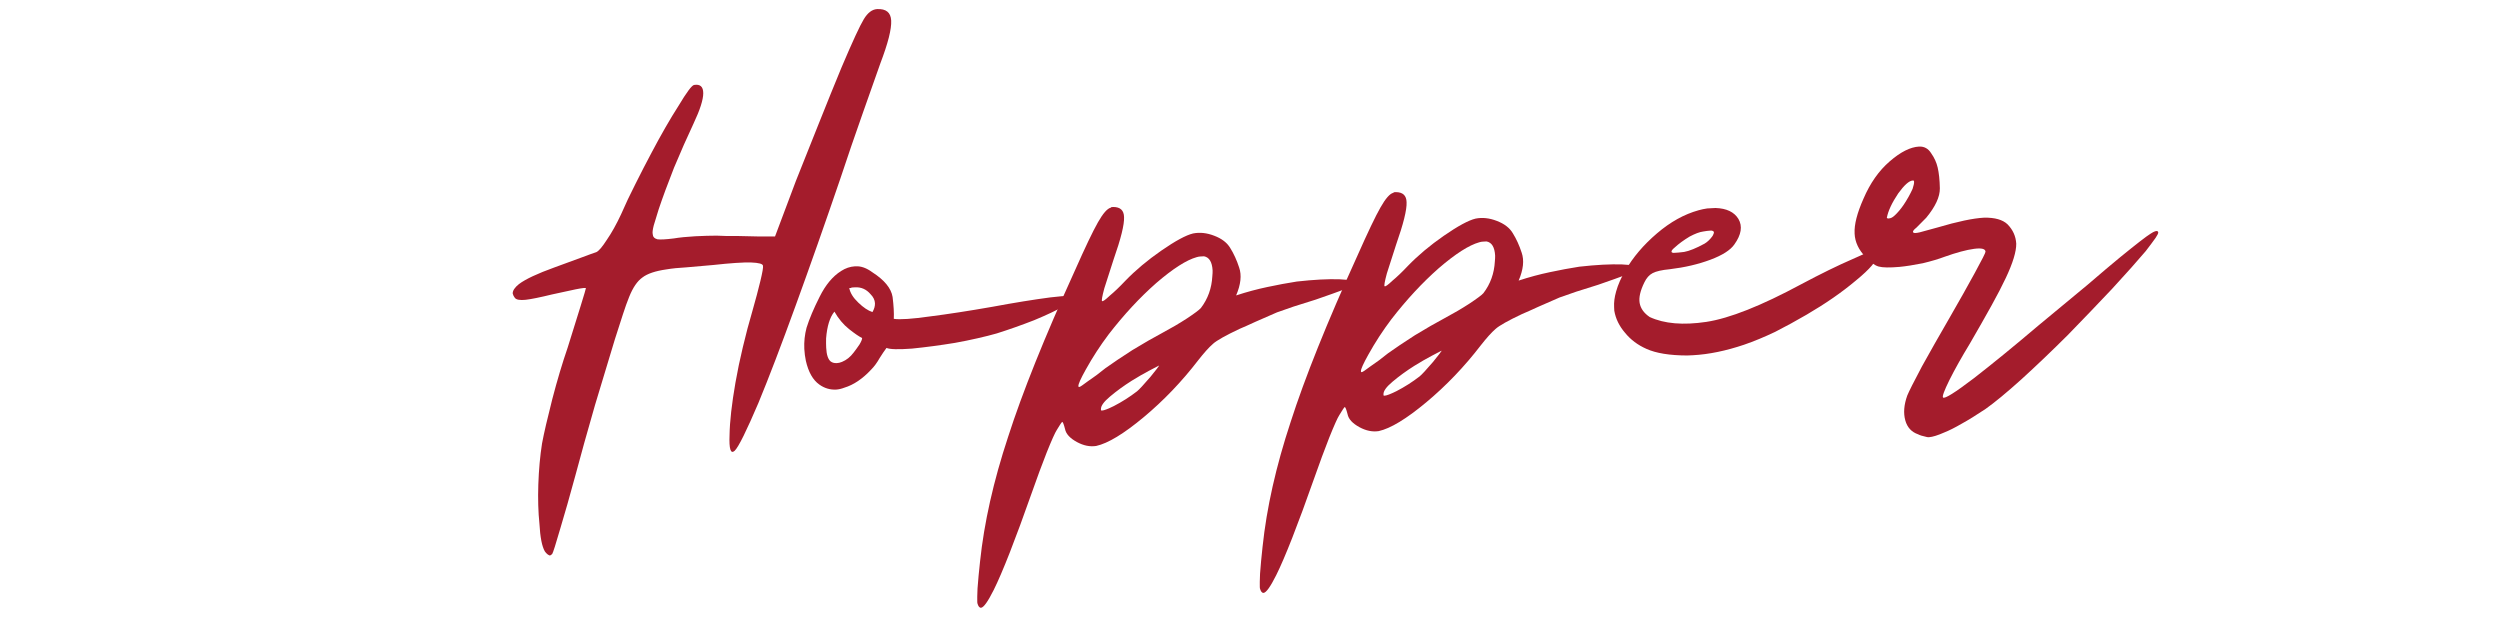
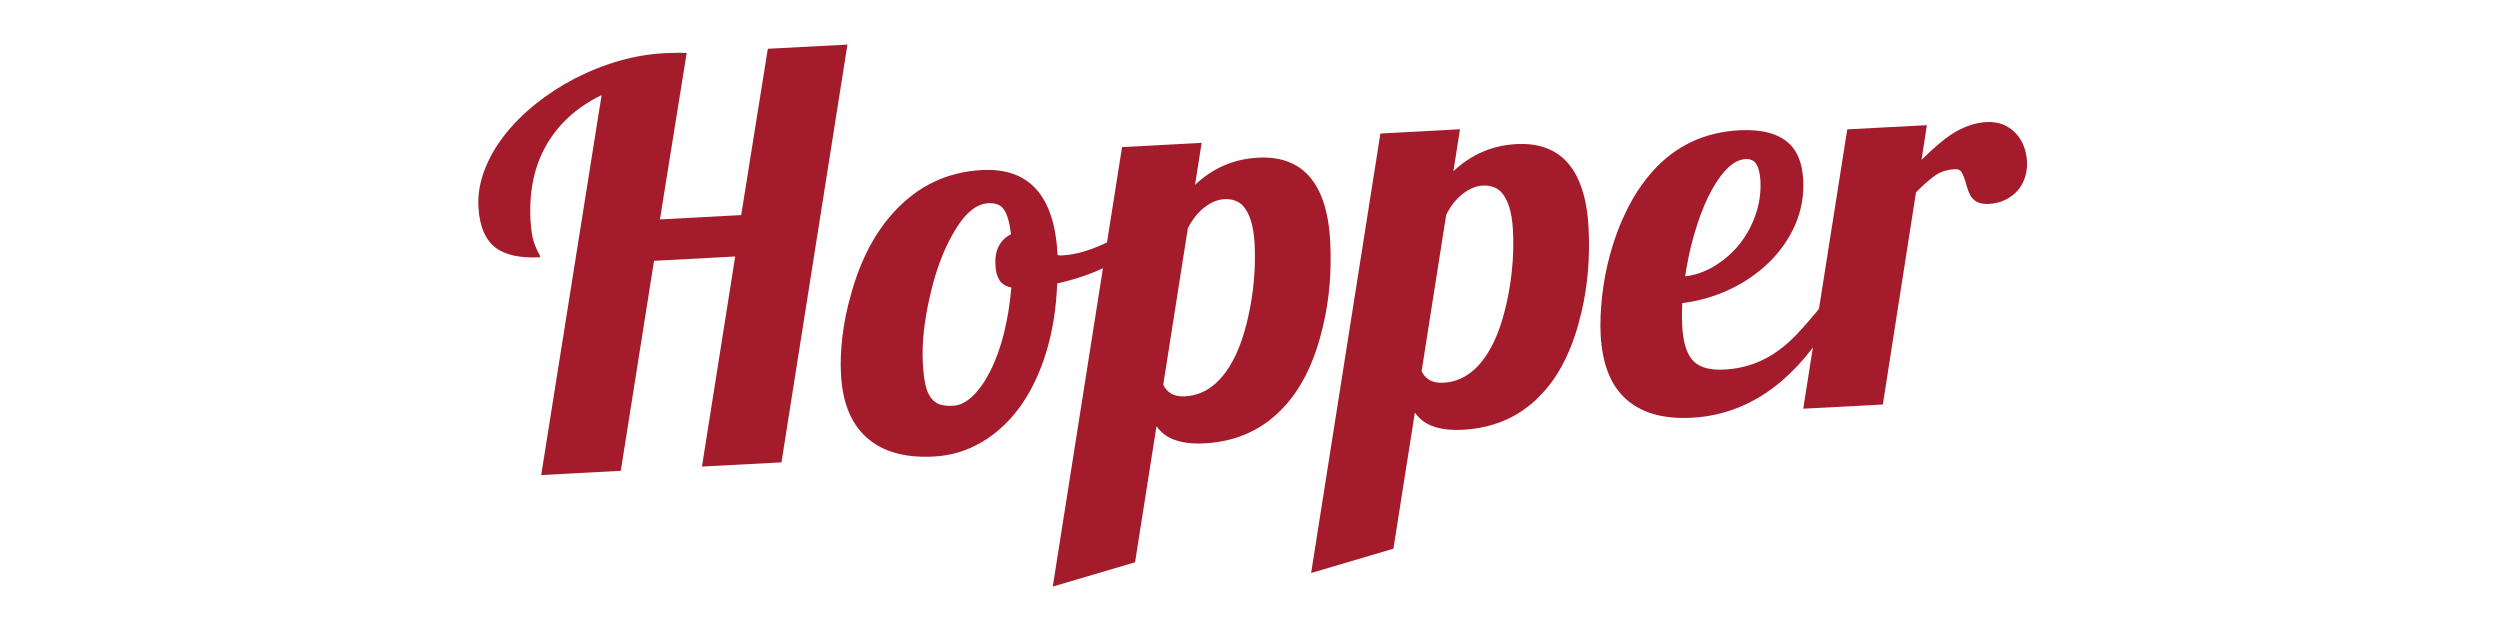
<svg xmlns="http://www.w3.org/2000/svg" xmlns:xlink="http://www.w3.org/1999/xlink" width="450pt" height="112.5pt" viewBox="0 0 450 112.5" version="1.2">
  <defs>
    <g>
      <symbol overflow="visible" id="glyph0-0">
-         <path style="stroke:none;" d="" />
+         <path style="stroke:none;" d="M 21.344 -100.812 L 75.328 -103.656 L 55.203 22.031 L 1.312 24.859 Z M 51.766 18.219 L 70.766 -99.438 L 24.688 -97.016 L 5.766 20.625 Z M 33.109 -30.25 C 32.93 -33.781 33.82 -37.082 35.781 -40.156 C 36.488 -41.312 37.375 -42.539 38.438 -43.844 C 40.738 -46.52 42.332 -48.941 43.219 -51.109 C 43.738 -52.453 43.953 -53.938 43.859 -55.562 C 43.766 -57.406 43.312 -58.801 42.5 -59.75 C 41.688 -60.695 40.598 -61.133 39.234 -61.062 C 37.836 -60.988 36.707 -60.441 35.844 -59.422 C 34.977 -58.398 34.586 -57.113 34.672 -55.562 C 34.723 -54.52 35.047 -53.555 35.641 -52.672 C 36.242 -51.785 37.008 -51.133 37.938 -50.719 L 37.953 -50.344 C 36.703 -48.938 35.141 -48.188 33.266 -48.094 C 31.867 -48.02 30.727 -48.457 29.844 -49.406 C 28.969 -50.352 28.484 -51.629 28.391 -53.234 C 28.316 -54.691 28.578 -56.094 29.172 -57.438 C 29.773 -58.781 30.648 -59.973 31.797 -61.016 C 32.941 -62.047 34.301 -62.867 35.875 -63.484 C 37.445 -64.109 39.141 -64.469 40.953 -64.562 C 44.453 -64.738 47.211 -64.094 49.234 -62.625 C 51.254 -61.164 52.336 -59.055 52.484 -56.297 C 52.578 -54.586 52.285 -53.008 51.609 -51.562 C 50.941 -50.125 49.961 -48.719 48.672 -47.344 C 47.785 -46.352 46.52 -45.133 44.875 -43.688 C 41.664 -40.957 39.453 -38.312 38.234 -35.75 C 37.504 -34.207 37.191 -32.445 37.297 -30.469 Z M 34.516 -16.766 C 33.285 -16.703 32.297 -17.004 31.547 -17.672 C 30.797 -18.336 30.383 -19.285 30.312 -20.516 C 30.25 -21.711 30.555 -22.695 31.234 -23.469 C 31.91 -24.238 32.863 -24.656 34.094 -24.719 C 35.289 -24.781 36.27 -24.461 37.031 -23.766 C 37.801 -23.078 38.219 -22.133 38.281 -20.938 C 38.352 -19.707 38.039 -18.719 37.344 -17.969 C 36.656 -17.227 35.711 -16.828 34.516 -16.766 Z M 34.516 -16.766 " />
      </symbol>
      <symbol overflow="visible" id="glyph0-1">
-         <path style="stroke:none;" d="M 5.281 15.234 C 5.02 14.773 4.812 14.145 4.656 13.344 C 4.488 12.469 4.375 11.445 4.312 10.281 C 4.094 8.188 4.023 5.828 4.109 3.203 C 4.203 0.516 4.426 -1.953 4.781 -4.203 C 5.133 -6.078 5.75 -8.734 6.625 -12.172 C 7.508 -15.555 8.43 -18.645 9.391 -21.438 C 10.297 -24.289 11.07 -26.781 11.719 -28.906 C 12.363 -30.988 12.68 -32.062 12.672 -32.125 C 12.672 -32.238 12.066 -32.176 10.859 -31.938 C 9.703 -31.695 8.281 -31.391 6.594 -31.016 C 4.414 -30.484 2.828 -30.16 1.828 -30.047 C 0.797 -29.941 0.148 -30.055 -0.109 -30.391 C -0.297 -30.617 -0.426 -30.879 -0.5 -31.172 C -0.52 -31.691 -0.141 -32.266 0.641 -32.891 C 1.828 -33.773 3.938 -34.766 6.969 -35.859 C 8.625 -36.473 10.203 -37.051 11.703 -37.594 C 13.141 -38.133 14.086 -38.477 14.547 -38.625 C 14.984 -38.82 15.609 -39.551 16.422 -40.812 C 17.297 -42.082 18.156 -43.617 19 -45.422 C 19.781 -47.223 20.645 -49.051 21.594 -50.906 C 22.551 -52.82 23.508 -54.68 24.469 -56.484 C 26.219 -59.797 27.848 -62.629 29.359 -64.984 C 30.805 -67.398 31.734 -68.645 32.141 -68.719 C 33.242 -68.906 33.797 -68.41 33.797 -67.234 C 33.797 -66.066 33.219 -64.254 32.062 -61.797 C 30.906 -59.336 29.727 -56.676 28.531 -53.812 C 27.406 -50.957 26.484 -48.457 25.766 -46.312 C 25.43 -45.188 25.141 -44.234 24.891 -43.453 C 24.691 -42.68 24.629 -42.148 24.703 -41.859 C 24.723 -41.391 25.004 -41.082 25.547 -40.938 C 26.066 -40.863 27.051 -40.914 28.5 -41.094 C 29.551 -41.27 30.836 -41.398 32.359 -41.484 C 33.816 -41.555 35.098 -41.594 36.203 -41.594 C 37.297 -41.531 38.551 -41.508 39.969 -41.531 C 41.363 -41.488 42.535 -41.461 43.484 -41.453 C 44.18 -41.441 45.258 -41.441 46.719 -41.453 C 47.539 -43.648 48.797 -46.988 50.484 -51.469 C 51.566 -54.207 52.91 -57.578 54.516 -61.578 C 56.109 -65.578 57.5 -69.008 58.688 -71.875 C 60.664 -76.531 62.008 -79.438 62.719 -80.594 C 63.414 -81.727 64.203 -82.32 65.078 -82.375 C 66.703 -82.457 67.551 -81.77 67.625 -80.312 C 67.707 -78.789 67.055 -76.219 65.672 -72.594 C 65.004 -70.738 63.961 -67.789 62.547 -63.75 C 61.117 -59.707 59.754 -55.723 58.453 -51.797 C 55.711 -43.766 53.039 -36.176 50.438 -29.031 C 47.844 -21.883 45.609 -16.039 43.734 -11.5 C 42.691 -9.051 41.801 -7.078 41.062 -5.578 C 40.32 -4.078 39.781 -3.172 39.438 -2.859 C 38.727 -2.234 38.426 -3.18 38.531 -5.703 C 38.57 -8.148 38.926 -11.297 39.594 -15.141 C 39.957 -17.211 40.398 -19.336 40.922 -21.516 C 41.453 -23.766 42.039 -25.988 42.688 -28.188 C 43.227 -30.07 43.691 -31.816 44.078 -33.422 C 44.461 -35.016 44.617 -35.93 44.547 -36.172 C 44.523 -36.516 43.812 -36.711 42.406 -36.766 C 41 -36.805 38.727 -36.656 35.594 -36.312 C 33.789 -36.156 32.191 -36.016 30.797 -35.891 C 29.398 -35.816 28.18 -35.691 27.141 -35.516 C 25.172 -35.234 23.738 -34.75 22.844 -34.062 C 21.938 -33.426 21.145 -32.27 20.469 -30.594 C 20.102 -29.695 19.723 -28.633 19.328 -27.406 C 18.93 -26.145 18.453 -24.656 17.891 -22.938 C 16.953 -19.789 15.758 -15.844 14.312 -11.094 C 12.926 -6.289 11.742 -2.051 10.766 1.625 C 9.785 5.238 8.875 8.441 8.031 11.234 C 7.238 13.973 6.766 15.461 6.609 15.703 C 6.453 15.879 6.285 15.973 6.109 15.984 C 6.098 15.922 6.062 15.895 6 15.906 C 5.77 15.801 5.531 15.578 5.281 15.234 Z M 5.281 15.234 " />
+         <path style="stroke:none;" d="M 20.828 -68.906 C 16.453 -66.789 13.156 -63.82 10.938 -60 C 8.719 -56.188 7.75 -51.645 8.031 -46.375 C 8.145 -44.238 8.473 -42.602 9.016 -41.469 C 9.172 -41.039 9.352 -40.672 9.562 -40.359 C 9.695 -40.141 9.773 -39.926 9.797 -39.719 C 6.234 -39.531 3.555 -40.098 1.766 -41.422 C -0.117 -42.848 -1.156 -45.312 -1.344 -48.812 C -1.457 -50.938 -1.109 -53.094 -0.297 -55.281 C 0.516 -57.469 1.723 -59.598 3.328 -61.672 C 4.879 -63.648 6.727 -65.508 8.875 -67.25 C 11.031 -68.988 13.383 -70.523 15.938 -71.859 C 21.375 -74.641 26.781 -76.172 32.156 -76.453 C 33.645 -76.535 34.973 -76.547 36.141 -76.484 L 31.328 -46.531 L 45.953 -47.312 L 50.75 -77.25 L 65.078 -78 L 53.203 -2.797 L 38.891 -2.047 L 44.875 -39.859 L 30.266 -39.078 L 24.281 -1.281 L 9.953 -0.516 Z M 20.828 -68.906 " />
      </symbol>
      <symbol overflow="visible" id="glyph0-2">
-         <path style="stroke:none;" d="M 8.734 -32.094 C 10.922 -30.688 12.141 -29.203 12.391 -27.641 C 12.586 -26.078 12.66 -24.766 12.609 -23.703 C 13.723 -23.535 15.898 -23.68 19.141 -24.141 C 22.336 -24.547 26.051 -25.117 30.281 -25.859 C 34.332 -26.609 37.832 -27.176 40.781 -27.562 C 43.75 -27.895 45.297 -27.973 45.422 -27.797 C 45.422 -27.797 45.422 -27.77 45.422 -27.719 C 45.43 -27.539 45.27 -27.328 44.938 -27.078 C 44.551 -26.754 44.008 -26.406 43.312 -26.031 C 41.957 -25.258 40.141 -24.398 37.859 -23.453 C 35.617 -22.578 33.379 -21.785 31.141 -21.078 C 30.16 -20.797 29.004 -20.504 27.672 -20.203 C 26.348 -19.898 24.992 -19.625 23.609 -19.375 C 20.941 -18.938 18.359 -18.594 15.859 -18.344 C 13.41 -18.164 11.891 -18.207 11.297 -18.469 C 10.961 -18.031 10.555 -17.43 10.078 -16.672 C 9.598 -15.816 9.082 -15.113 8.531 -14.562 C 6.977 -12.895 5.367 -11.812 3.703 -11.312 C 3.191 -11.113 2.703 -11 2.234 -10.969 C 1.129 -10.914 0.117 -11.219 -0.797 -11.875 C -1.953 -12.695 -2.758 -14.117 -3.219 -16.141 C -3.363 -16.816 -3.457 -17.535 -3.5 -18.297 C -3.562 -19.578 -3.426 -20.848 -3.094 -22.109 C -2.594 -23.703 -1.812 -25.551 -0.75 -27.656 C 0.312 -29.801 1.602 -31.352 3.125 -32.312 C 3.906 -32.82 4.734 -33.102 5.609 -33.156 C 5.672 -33.156 5.734 -33.156 5.797 -33.156 C 6.723 -33.207 7.703 -32.852 8.734 -32.094 Z M 4.594 -29.25 C 4.75 -28.383 5.289 -27.508 6.219 -26.625 C 7.133 -25.738 7.984 -25.172 8.766 -24.922 C 9.086 -25.461 9.238 -25.992 9.219 -26.516 C 9.188 -27.098 8.922 -27.641 8.422 -28.141 C 7.672 -29.023 6.738 -29.438 5.625 -29.375 C 5.445 -29.363 5.273 -29.352 5.109 -29.344 C 5.047 -29.344 4.961 -29.312 4.859 -29.25 C 4.797 -29.25 4.707 -29.25 4.594 -29.25 Z M 1.266 -16.016 C 1.566 -15.805 1.926 -15.711 2.344 -15.734 C 2.633 -15.742 2.945 -15.816 3.281 -15.953 C 4.094 -16.285 4.789 -16.844 5.375 -17.625 C 5.707 -18.051 6.062 -18.539 6.438 -19.094 C 6.758 -19.633 6.914 -20.02 6.906 -20.25 C 6.363 -20.508 5.57 -21.051 4.531 -21.875 C 3.508 -22.695 2.641 -23.738 1.922 -25 C 1.098 -24.008 0.598 -22.398 0.422 -20.172 C 0.41 -19.535 0.414 -18.984 0.438 -18.516 C 0.5 -17.242 0.773 -16.41 1.266 -16.016 Z M 1.266 -16.016 " />
+         <path style="stroke:none;" d="M 14.531 -0.375 C 9.602 -0.113 5.738 -1.109 2.938 -3.359 C -0.207 -5.848 -1.922 -9.801 -2.203 -15.219 C -2.316 -17.25 -2.227 -19.516 -1.938 -22.016 C -1.645 -24.523 -1.125 -27.062 -0.375 -29.625 C 1.312 -35.758 3.914 -40.719 7.438 -44.5 C 11.719 -49.133 16.961 -51.613 23.172 -51.938 C 31.691 -52.383 36.227 -47.32 36.781 -36.75 L 36.797 -36.641 C 36.984 -36.586 37.145 -36.562 37.281 -36.562 L 37.844 -36.594 C 40.051 -36.719 42.629 -37.473 45.578 -38.859 C 48.16 -40.098 50.594 -41.602 52.875 -43.375 L 53.891 -40.719 C 52.047 -38.57 49.633 -36.703 46.656 -35.109 C 43.676 -33.523 40.363 -32.332 36.719 -31.531 C 36.551 -27.008 35.883 -22.859 34.719 -19.078 C 33.562 -15.305 31.984 -12.035 29.984 -9.266 C 28.016 -6.578 25.707 -4.461 23.062 -2.922 C 20.414 -1.379 17.57 -0.531 14.531 -0.375 Z M 18.031 -9.516 C 19.195 -9.578 20.363 -10.164 21.531 -11.281 C 22.695 -12.395 23.758 -13.922 24.719 -15.859 C 25.695 -17.785 26.504 -20.031 27.141 -22.594 C 27.773 -25.164 28.219 -27.898 28.469 -30.797 C 27.469 -31.004 26.75 -31.453 26.312 -32.141 C 25.883 -32.836 25.645 -33.738 25.594 -34.844 C 25.52 -36.195 25.727 -37.344 26.219 -38.281 C 26.719 -39.219 27.445 -39.922 28.406 -40.391 C 28.156 -42.484 27.727 -43.969 27.125 -44.844 C 26.812 -45.281 26.43 -45.582 25.984 -45.75 C 25.547 -45.926 24.988 -46 24.312 -45.969 C 22.07 -45.844 19.973 -44.047 18.016 -40.578 C 16.191 -37.43 14.773 -33.586 13.766 -29.047 C 12.766 -24.617 12.352 -20.707 12.531 -17.312 C 12.613 -15.656 12.77 -14.312 13 -13.281 C 13.238 -12.258 13.582 -11.469 14.031 -10.906 C 14.457 -10.344 14.977 -9.957 15.594 -9.75 C 16.219 -9.539 17.031 -9.461 18.031 -9.516 Z M 18.031 -9.516 " />
      </symbol>
      <symbol overflow="visible" id="glyph0-3">
-         <path style="stroke:none;" d="M 7.453 -41.484 C 7.516 -41.492 7.57 -41.5 7.625 -41.5 C 8.906 -41.5 9.555 -40.891 9.578 -39.672 C 9.641 -38.336 9.008 -35.789 7.688 -32.031 C 7.031 -30.008 6.477 -28.289 6.031 -26.875 C 5.633 -25.395 5.5 -24.625 5.625 -24.562 C 5.75 -24.457 6.203 -24.773 6.984 -25.516 C 7.816 -26.203 8.758 -27.102 9.812 -28.219 C 11.645 -30.113 13.801 -31.922 16.281 -33.641 C 18.82 -35.398 20.727 -36.43 22 -36.734 C 23.219 -36.973 24.484 -36.836 25.797 -36.328 C 27.16 -35.816 28.129 -35.07 28.703 -34.094 C 29.336 -33.082 29.867 -31.914 30.297 -30.594 C 30.773 -29.219 30.594 -27.547 29.75 -25.578 C 31.656 -26.203 33.531 -26.707 35.375 -27.094 C 37.219 -27.488 38.984 -27.816 40.672 -28.078 C 43.754 -28.422 46.32 -28.555 48.375 -28.484 C 50.414 -28.359 51.5 -28.211 51.625 -28.047 C 51.688 -28.047 51.719 -28.016 51.719 -27.953 C 51.738 -27.66 51.031 -27.273 49.594 -26.797 C 47.938 -26.18 46.098 -25.523 44.078 -24.828 C 42.703 -24.41 41.379 -23.992 40.109 -23.578 C 38.859 -23.16 37.859 -22.812 37.109 -22.531 C 35.629 -21.875 34.344 -21.312 33.25 -20.844 C 32.102 -20.312 31.133 -19.879 30.344 -19.547 C 27.844 -18.367 26.254 -17.473 25.578 -16.859 C 24.859 -16.234 23.973 -15.25 22.922 -13.906 C 19.973 -10.07 16.707 -6.66 13.125 -3.672 C 9.539 -0.68 6.688 1.047 4.562 1.516 C 3.445 1.691 2.289 1.457 1.094 0.812 C -0.164 0.125 -0.879 -0.656 -1.047 -1.531 C -1.266 -2.395 -1.438 -2.82 -1.562 -2.812 C -1.664 -2.75 -1.988 -2.266 -2.531 -1.359 C -2.852 -0.867 -3.457 0.477 -4.344 2.688 C -5.207 4.883 -6.098 7.289 -7.016 9.906 C -10.016 18.426 -12.305 24.273 -13.891 27.453 C -14.941 29.547 -15.703 30.609 -16.172 30.641 C -16.461 30.648 -16.68 30.367 -16.828 29.797 C -16.828 29.742 -16.832 29.656 -16.844 29.531 C -16.863 29.133 -16.848 28.348 -16.797 27.172 C -16.691 25.703 -16.539 24.086 -16.344 22.328 C -15.613 15.336 -13.93 7.859 -11.297 -0.109 C -8.742 -8.066 -4.742 -18.031 0.703 -30 C 2.586 -34.25 3.977 -37.16 4.875 -38.734 C 5.789 -40.348 6.562 -41.227 7.188 -41.375 C 7.25 -41.445 7.305 -41.484 7.359 -41.484 C 7.422 -41.484 7.453 -41.484 7.453 -41.484 Z M 6.812 -18.578 C 5.301 -16.578 3.926 -14.461 2.688 -12.234 C 1.781 -10.609 1.336 -9.617 1.359 -9.266 C 1.367 -9.148 1.398 -9.094 1.453 -9.094 C 1.516 -9.102 1.547 -9.109 1.547 -9.109 C 1.66 -9.109 2.172 -9.453 3.078 -10.141 C 4.035 -10.773 5.094 -11.562 6.25 -12.5 C 7.5 -13.395 9.113 -14.477 11.094 -15.75 C 13.082 -16.957 14.867 -17.984 16.453 -18.828 C 18.035 -19.672 19.508 -20.535 20.875 -21.422 C 22.227 -22.316 23.07 -22.945 23.406 -23.312 C 24.664 -24.957 25.352 -26.867 25.469 -29.047 C 25.508 -29.441 25.523 -29.785 25.516 -30.078 C 25.43 -31.598 24.914 -32.445 23.969 -32.625 C 23.789 -32.613 23.613 -32.602 23.438 -32.594 C 23.438 -32.594 23.41 -32.594 23.359 -32.594 C 23.117 -32.582 22.883 -32.539 22.656 -32.469 C 20.812 -31.957 18.379 -30.398 15.359 -27.797 C 12.398 -25.191 9.551 -22.117 6.812 -18.578 Z M 5.422 -4.938 C 5.43 -4.875 5.492 -4.848 5.609 -4.859 C 5.961 -4.867 6.676 -5.141 7.75 -5.672 C 9.238 -6.441 10.629 -7.328 11.922 -8.328 C 12.316 -8.648 13.117 -9.516 14.328 -10.922 C 15.316 -12.141 15.836 -12.812 15.891 -12.938 C 15.891 -12.938 15.859 -12.93 15.797 -12.922 C 15.629 -12.848 15.062 -12.551 14.094 -12.031 C 13.125 -11.52 12.078 -10.914 10.953 -10.219 C 9.535 -9.32 8.234 -8.375 7.047 -7.375 C 5.93 -6.438 5.391 -5.68 5.422 -5.109 C 5.422 -5.047 5.422 -4.988 5.422 -4.938 Z M 5.422 -4.938 " />
+         <path style="stroke:none;" d="M 4.75 -53.781 L 19.078 -54.547 L 17.891 -46.984 C 21.098 -50.016 24.883 -51.645 29.25 -51.875 C 32.977 -52.07 35.922 -51.086 38.078 -48.922 C 40.547 -46.391 41.926 -42.359 42.219 -36.828 C 42.5 -31.492 42.078 -26.441 40.953 -21.672 C 39.555 -15.598 37.312 -10.828 34.219 -7.359 C 30.414 -3.066 25.539 -0.766 19.594 -0.453 C 17.301 -0.328 15.391 -0.582 13.859 -1.219 C 12.703 -1.676 11.734 -2.453 10.953 -3.547 L 7.094 20.953 L -7.719 25.328 Z M 16.094 -8.922 C 19.289 -9.086 21.953 -10.867 24.078 -14.266 C 25.754 -16.922 27.02 -20.586 27.875 -25.266 C 28.551 -29.023 28.797 -32.738 28.609 -36.406 C 28.43 -39.664 27.707 -41.961 26.438 -43.297 C 25.625 -44.098 24.535 -44.469 23.172 -44.406 C 21.973 -44.344 20.781 -43.852 19.594 -42.938 C 18.414 -42.031 17.414 -40.77 16.594 -39.156 L 12.172 -11.016 C 12.441 -10.367 12.898 -9.844 13.547 -9.438 C 14.203 -9.031 15.051 -8.859 16.094 -8.922 Z M 16.094 -8.922 " />
      </symbol>
      <symbol overflow="visible" id="glyph0-4">
-         <path style="stroke:none;" d="M 17.719 -29.406 C 17.008 -28.383 15.57 -27.469 13.406 -26.656 C 11.227 -25.844 8.801 -25.273 6.125 -24.953 C 4.688 -24.816 3.648 -24.582 3.016 -24.25 C 2.398 -23.926 1.906 -23.375 1.531 -22.594 C 0.789 -21.094 0.504 -19.852 0.672 -18.875 C 0.848 -17.883 1.453 -17.039 2.484 -16.344 C 5.098 -15.133 8.492 -14.844 12.672 -15.469 C 16.848 -16.102 22.547 -18.363 29.766 -22.25 C 33.285 -24.125 36.359 -25.629 38.984 -26.766 C 41.609 -27.953 42.984 -28.551 43.109 -28.562 C 43.16 -28.562 43.223 -28.445 43.297 -28.219 C 43.367 -28.051 43.41 -27.852 43.422 -27.625 C 43.422 -27.562 43.426 -27.5 43.438 -27.438 C 43.414 -26.5 42.145 -25 39.625 -22.938 C 37.113 -20.82 34.156 -18.77 30.75 -16.781 C 28.875 -15.688 26.977 -14.648 25.062 -13.672 C 23.113 -12.742 21.25 -11.973 19.469 -11.359 C 16.195 -10.254 13.133 -9.625 10.281 -9.469 C 9.926 -9.445 9.578 -9.43 9.234 -9.422 C 6.078 -9.43 3.633 -9.828 1.906 -10.609 C 0.344 -11.297 -0.938 -12.254 -1.938 -13.484 C -3 -14.711 -3.648 -16.047 -3.891 -17.484 C -3.898 -17.66 -3.91 -17.867 -3.922 -18.109 C -3.973 -18.984 -3.852 -19.926 -3.562 -20.938 C -3.219 -22.176 -2.664 -23.43 -1.906 -24.703 C -0.52 -27.109 1.375 -29.336 3.781 -31.391 C 6.188 -33.453 8.688 -34.844 11.281 -35.562 C 11.789 -35.707 12.312 -35.816 12.844 -35.891 C 13.133 -35.91 13.426 -35.926 13.719 -35.938 C 13.895 -35.945 14.098 -35.957 14.328 -35.969 C 16.316 -35.906 17.691 -35.25 18.453 -34 C 19.223 -32.695 18.977 -31.164 17.719 -29.406 Z M 9.672 -30.828 C 8.598 -30.18 7.695 -29.52 6.969 -28.844 C 6.582 -28.531 6.395 -28.285 6.406 -28.109 C 6.406 -27.992 6.523 -27.922 6.766 -27.891 C 6.828 -27.891 6.914 -27.895 7.031 -27.906 C 7.383 -27.914 7.938 -27.969 8.688 -28.062 C 9.613 -28.227 10.844 -28.727 12.375 -29.562 C 12.895 -29.875 13.375 -30.336 13.812 -30.953 C 13.969 -31.254 14.047 -31.461 14.047 -31.578 C 14.035 -31.754 13.879 -31.863 13.578 -31.906 C 13.516 -31.906 13.426 -31.898 13.312 -31.891 C 13.02 -31.879 12.613 -31.828 12.094 -31.734 C 11.457 -31.648 10.648 -31.348 9.672 -30.828 Z M 9.672 -30.828 " />
+         <path style="stroke:none;" d="M 14.266 -0.172 C 9.367 0.086 5.535 -0.941 2.766 -3.266 C -0.203 -5.734 -1.828 -9.691 -2.109 -15.141 C -2.211 -17.172 -2.129 -19.441 -1.859 -21.953 C -1.586 -24.473 -1.109 -27 -0.422 -29.531 C 0.336 -32.352 1.352 -35.047 2.625 -37.609 C 3.895 -40.18 5.422 -42.473 7.203 -44.484 C 11.316 -49.109 16.547 -51.586 22.891 -51.922 C 26.922 -52.129 29.914 -51.316 31.875 -49.484 C 33.375 -48.035 34.203 -45.867 34.359 -42.984 C 34.504 -40.172 34.023 -37.488 32.922 -34.938 C 31.816 -32.395 30.234 -30.117 28.172 -28.109 C 26.098 -26.109 23.711 -24.477 21.016 -23.219 C 18.316 -21.969 15.504 -21.164 12.578 -20.812 C 12.516 -19.113 12.508 -17.785 12.562 -16.828 C 12.727 -13.586 13.457 -11.383 14.75 -10.219 C 15.883 -9.176 17.691 -8.719 20.172 -8.844 C 23.773 -9.031 27.008 -10.172 29.875 -12.266 C 31.094 -13.148 32.254 -14.18 33.359 -15.359 C 34.473 -16.547 35.766 -18.031 37.234 -19.812 L 40.609 -20 C 37.754 -14.531 34.367 -10.117 30.453 -6.766 C 25.641 -2.68 20.242 -0.484 14.266 -0.172 Z M 13.109 -25.625 C 14.941 -25.844 16.707 -26.469 18.406 -27.5 C 20.102 -28.531 21.598 -29.836 22.891 -31.422 C 24.172 -33.047 25.145 -34.844 25.812 -36.812 C 26.477 -38.789 26.758 -40.781 26.656 -42.781 C 26.582 -44.102 26.344 -45.102 25.938 -45.781 C 25.539 -46.457 24.883 -46.773 23.969 -46.734 C 22.77 -46.672 21.594 -46.02 20.438 -44.781 C 19.289 -43.551 18.207 -41.895 17.188 -39.812 C 16.25 -37.832 15.426 -35.609 14.719 -33.141 C 14.008 -30.672 13.473 -28.164 13.109 -25.625 Z M 13.109 -25.625 " />
      </symbol>
      <symbol overflow="visible" id="glyph0-5">
-         <path style="stroke:none;" d="M 11.328 -40.984 C 11.555 -40.016 11.688 -38.77 11.719 -37.25 C 11.738 -35.727 10.922 -33.961 9.266 -31.953 C 8.609 -31.266 8.023 -30.676 7.516 -30.188 C 6.953 -29.75 6.766 -29.445 6.953 -29.281 C 7.078 -29.164 7.457 -29.18 8.094 -29.328 C 8.664 -29.473 9.734 -29.766 11.297 -30.203 C 14.91 -31.273 17.711 -31.863 19.703 -31.969 C 21.629 -32 23.023 -31.602 23.891 -30.781 C 24.867 -29.789 25.395 -28.625 25.469 -27.281 C 25.488 -25.875 24.863 -23.82 23.594 -21.125 C 22.914 -19.688 22.047 -18.008 20.984 -16.094 C 19.91 -14.156 18.625 -11.895 17.125 -9.312 C 15.625 -6.844 14.395 -4.648 13.438 -2.734 C 12.488 -0.805 12.109 0.238 12.297 0.406 C 12.598 0.676 14.43 -0.469 17.797 -3.031 C 21.117 -5.602 24.984 -8.758 29.391 -12.5 C 32.922 -15.426 35.895 -17.891 38.312 -19.891 C 40.695 -21.941 42.648 -23.594 44.172 -24.844 C 47.086 -27.219 48.91 -28.629 49.641 -29.078 C 50.316 -29.523 50.75 -29.664 50.938 -29.5 C 50.988 -29.438 51.02 -29.379 51.031 -29.328 C 51.039 -29.148 50.883 -28.82 50.562 -28.344 C 50.125 -27.727 49.531 -26.93 48.781 -25.953 C 47.281 -24.18 45.258 -21.914 42.719 -19.156 C 40.164 -16.445 37.508 -13.676 34.75 -10.844 C 31.906 -8.008 29.125 -5.352 26.406 -2.875 C 23.719 -0.457 21.562 1.32 19.938 2.469 C 18.238 3.602 16.797 4.492 15.609 5.141 C 14.41 5.836 13.383 6.352 12.531 6.688 C 11.332 7.219 10.41 7.504 9.766 7.547 C 9.535 7.555 9.363 7.535 9.25 7.484 C 8.594 7.348 8.113 7.195 7.812 7.031 C 6.625 6.625 5.852 5.789 5.5 4.531 C 5.133 3.207 5.254 1.707 5.859 0.031 C 6.172 -0.727 7.047 -2.461 8.484 -5.172 C 9.984 -7.879 11.645 -10.805 13.469 -13.953 C 15.227 -17.004 16.75 -19.707 18.031 -22.062 C 19.312 -24.406 19.945 -25.664 19.938 -25.844 C 19.906 -26.363 19.223 -26.535 17.891 -26.359 C 16.492 -26.172 14.711 -25.691 12.547 -24.922 C 11.504 -24.523 10.207 -24.141 8.656 -23.766 C 7.031 -23.441 5.633 -23.223 4.469 -23.109 C 2.676 -22.953 1.422 -22.973 0.703 -23.172 C -0.004 -23.367 -0.789 -23.941 -1.656 -24.891 C -2.895 -26.172 -3.551 -27.566 -3.625 -29.078 C -3.625 -29.129 -3.625 -29.156 -3.625 -29.156 C -3.707 -30.727 -3.176 -32.801 -2.031 -35.375 C -0.832 -38.176 0.742 -40.422 2.703 -42.109 C 4.648 -43.797 6.41 -44.68 7.984 -44.766 C 8.91 -44.805 9.633 -44.406 10.156 -43.562 C 10.727 -42.758 11.117 -41.898 11.328 -40.984 Z M 2.172 -31.922 C 2.305 -31.816 2.457 -31.789 2.625 -31.844 C 2.914 -31.863 3.227 -32.031 3.562 -32.344 C 4.113 -32.844 4.66 -33.488 5.203 -34.281 C 5.848 -35.25 6.383 -36.207 6.812 -37.156 C 7.008 -37.758 7.098 -38.18 7.078 -38.422 C 7.078 -38.586 7.02 -38.664 6.906 -38.656 C 6.906 -38.656 6.879 -38.656 6.828 -38.656 C 6.18 -38.613 5.312 -37.836 4.219 -36.328 C 3.082 -34.629 2.398 -33.16 2.172 -31.922 Z M 2.172 -31.922 " />
+         <path style="stroke:none;" d="M 4.125 -50.078 L 18.453 -50.828 L 17.5 -44.594 C 19.664 -46.719 21.441 -48.238 22.828 -49.156 C 24.961 -50.531 27.082 -51.273 29.188 -51.391 C 31.32 -51.504 33.078 -50.832 34.453 -49.375 C 35.078 -48.719 35.555 -47.953 35.891 -47.078 C 36.234 -46.203 36.43 -45.266 36.484 -44.266 C 36.523 -43.359 36.422 -42.477 36.172 -41.625 C 35.93 -40.77 35.535 -39.988 34.984 -39.281 C 34.367 -38.531 33.609 -37.922 32.703 -37.453 C 31.805 -36.984 30.789 -36.719 29.656 -36.656 C 28.781 -36.613 28.078 -36.723 27.547 -36.984 C 27.016 -37.242 26.594 -37.645 26.281 -38.188 C 26 -38.727 25.789 -39.254 25.656 -39.766 C 25.289 -41.141 24.953 -42.039 24.641 -42.469 C 24.398 -42.781 24.035 -42.926 23.547 -42.906 C 22.148 -42.832 20.984 -42.477 20.047 -41.844 C 19.109 -41.207 17.926 -40.176 16.5 -38.75 L 10.531 -0.547 L -3.797 0.203 Z M 4.125 -50.078 " />
      </symbol>
    </g>
    <clipPath id="clip1">
      <path d="M 0.996 0 L 449.004 0 L 449.004 112.004 L 0.996 112.004 Z M 0.996 0 " />
    </clipPath>
  </defs>
  <g id="surface1">
    <g clip-path="url(#clip1)" clip-rule="nonzero">
      <path style=" stroke:none;fill-rule:nonzero;fill:rgb(100%,100%,100%);fill-opacity:1;" d="M 0.996 0 L 449.004 0 L 449.004 119.469 L 0.996 119.469 Z M 0.996 0 " />
      <path style=" stroke:none;fill-rule:nonzero;fill:rgb(100%,100%,100%);fill-opacity:1;" d="M 0.996 0 L 449.004 0 L 449.004 112.004 L 0.996 112.004 Z M 0.996 0 " />
      <path style=" stroke:none;fill-rule:nonzero;fill:rgb(100%,100%,100%);fill-opacity:1;" d="M 0.996 0 L 449.004 0 L 449.004 112.004 L 0.996 112.004 Z M 0.996 0 " />
    </g>
    <g style="fill:rgb(64.31%,10.979%,17.249%);fill-opacity:1;">
-       <use xlink:href="#glyph0-1" x="92.788" y="84.011" />
-       <use xlink:href="#glyph0-2" x="148.275" y="81.094" />
-       <use xlink:href="#glyph0-3" x="192.752" y="78.756" />
-       <use xlink:href="#glyph0-3" x="243.607" y="76.082" />
-       <use xlink:href="#glyph0-4" x="294.463" y="73.409" />
-       <use xlink:href="#glyph0-5" x="337.455" y="71.148" />
+       <use xlink:href="#glyph0-1" x="87.46" y="86.026" />
+     </g>
+     <g style="fill:rgb(64.31%,10.979%,17.249%);fill-opacity:1;">
+       <use xlink:href="#glyph0-2" x="153.576" y="82.55" />
+     </g>
+     <g style="fill:rgb(64.31%,10.979%,17.249%);fill-opacity:1;">
+       <use xlink:href="#glyph0-3" x="197.216" y="80.256" />
+     </g>
+     <g style="fill:rgb(64.31%,10.979%,17.249%);fill-opacity:1;">
+       <use xlink:href="#glyph0-3" x="243.721" y="77.811" />
+     </g>
+     <g style="fill:rgb(64.31%,10.979%,17.249%);fill-opacity:1;">
+       <use xlink:href="#glyph0-4" x="290.225" y="75.367" />
+     </g>
+     <g style="fill:rgb(64.31%,10.979%,17.249%);fill-opacity:1;">
+       <use xlink:href="#glyph0-5" x="328.38" y="73.361" />
    </g>
  </g>
</svg>
